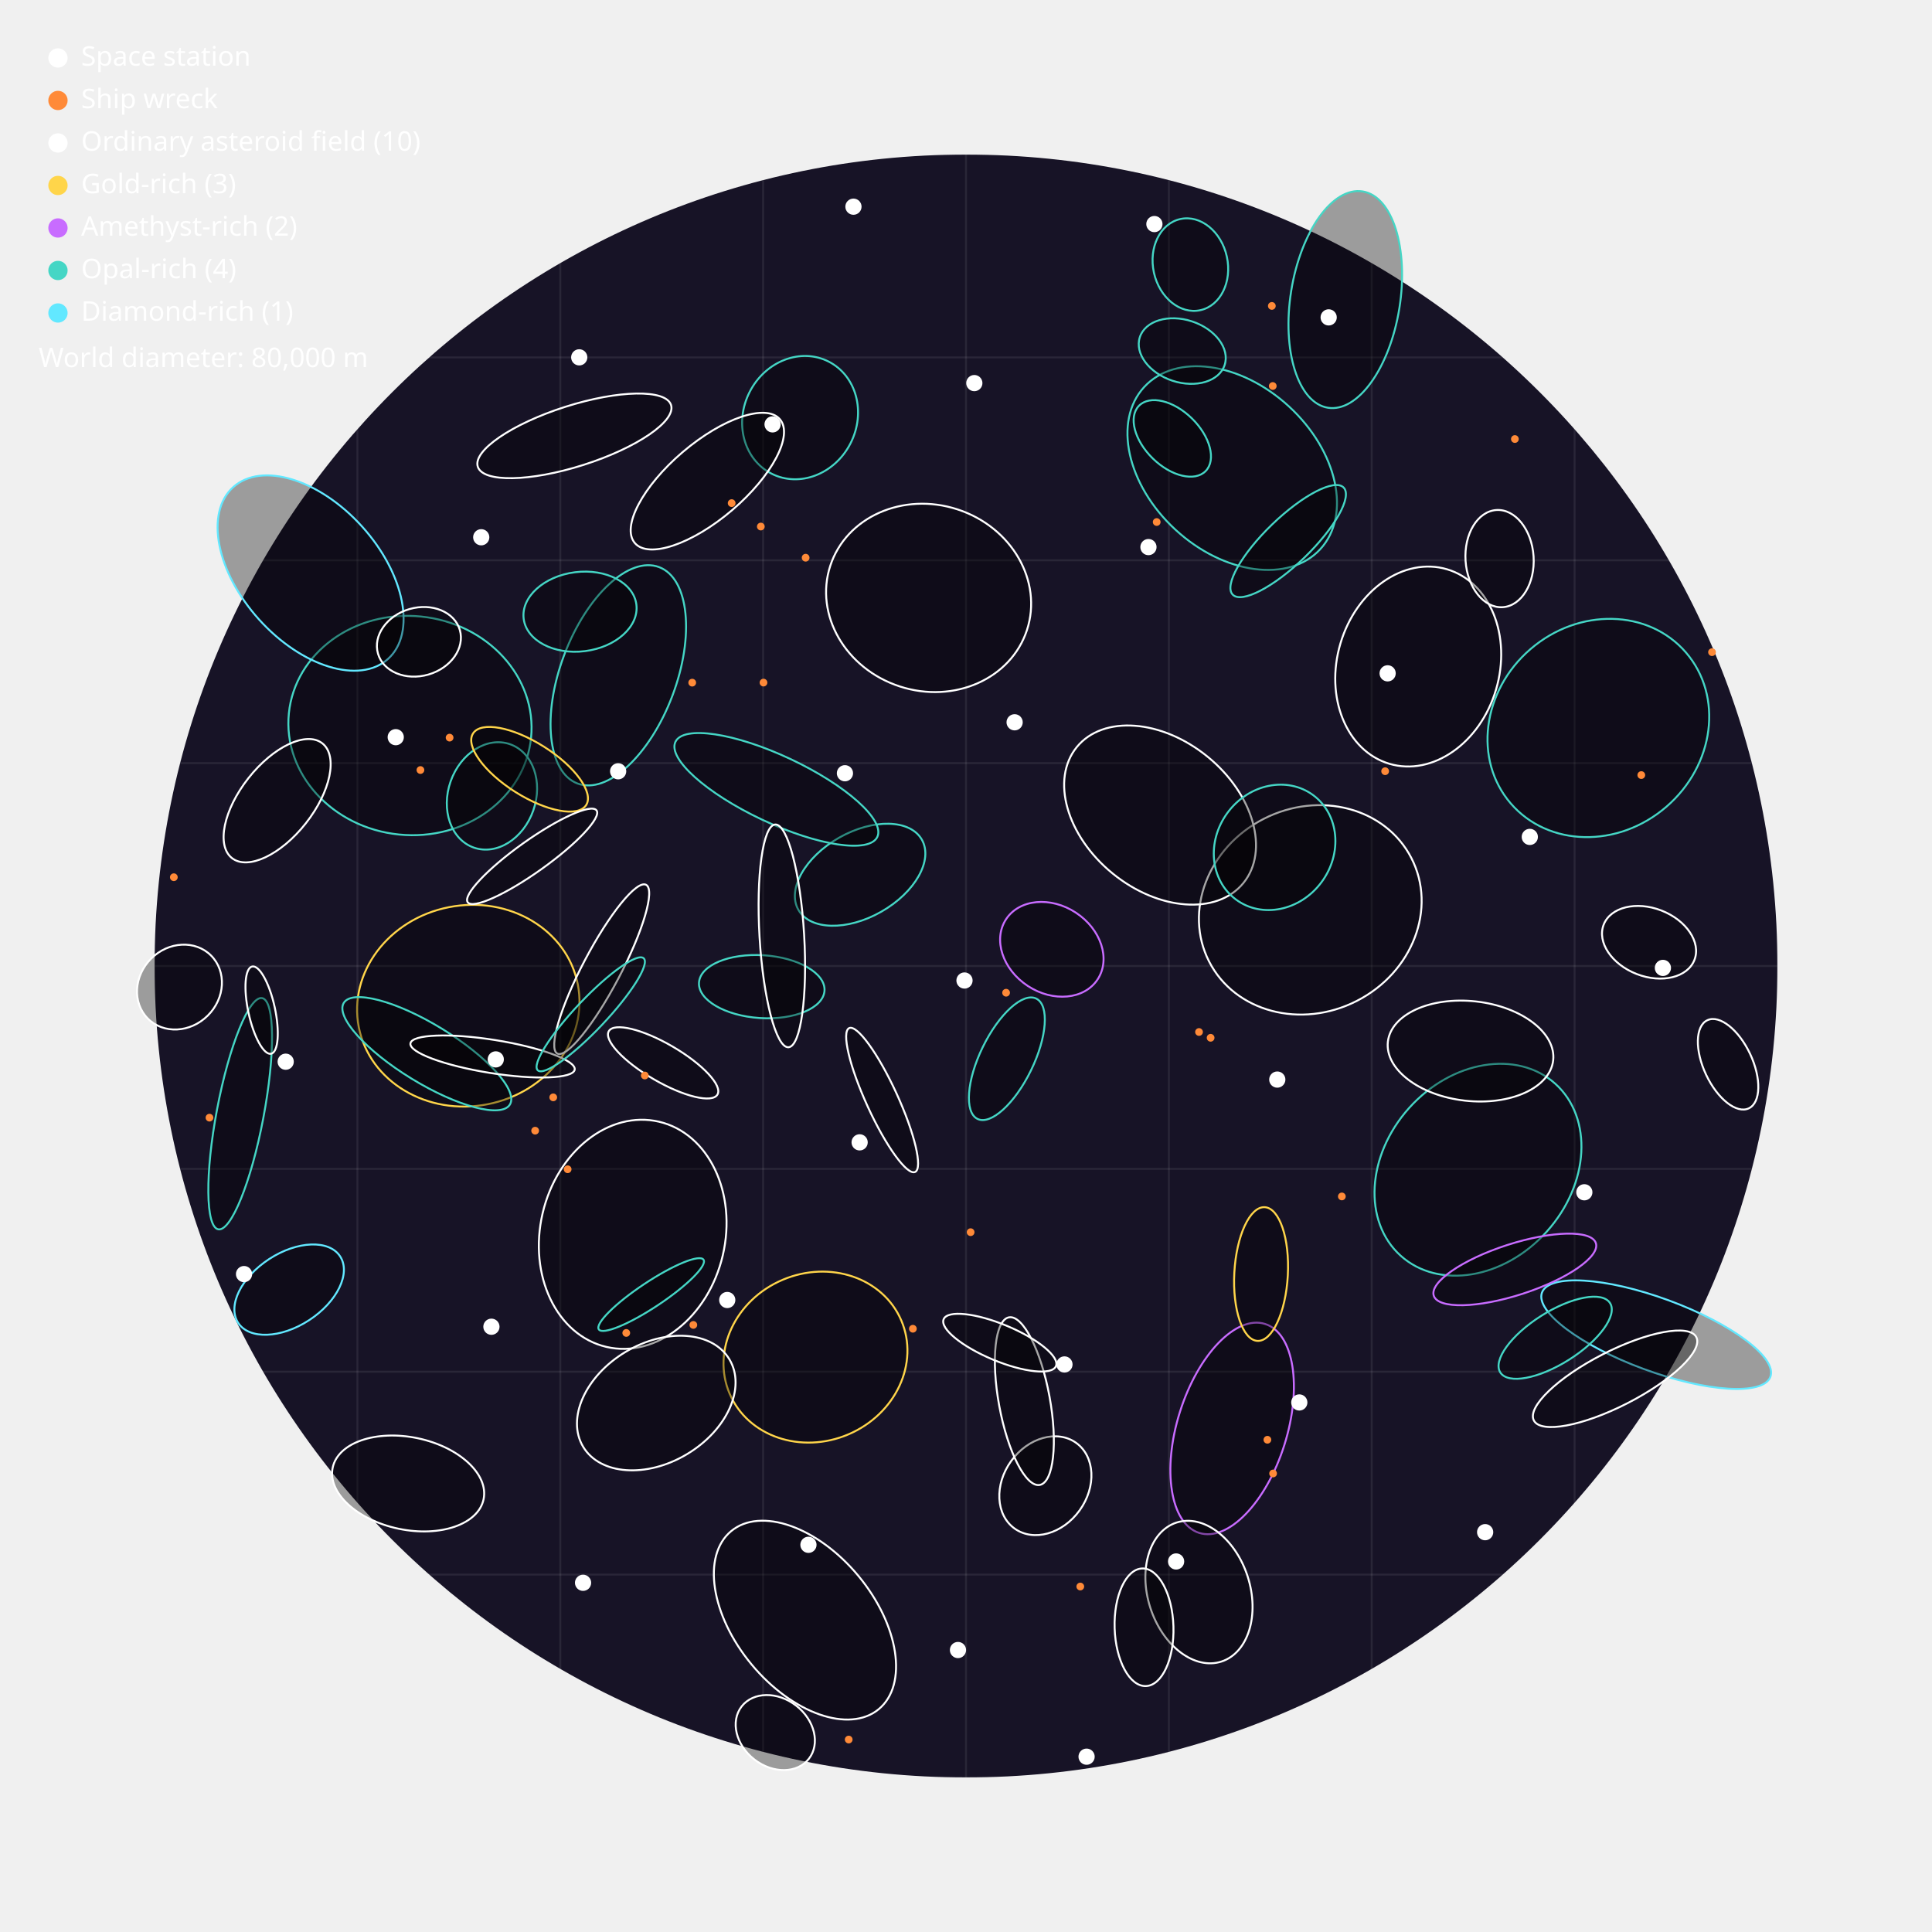
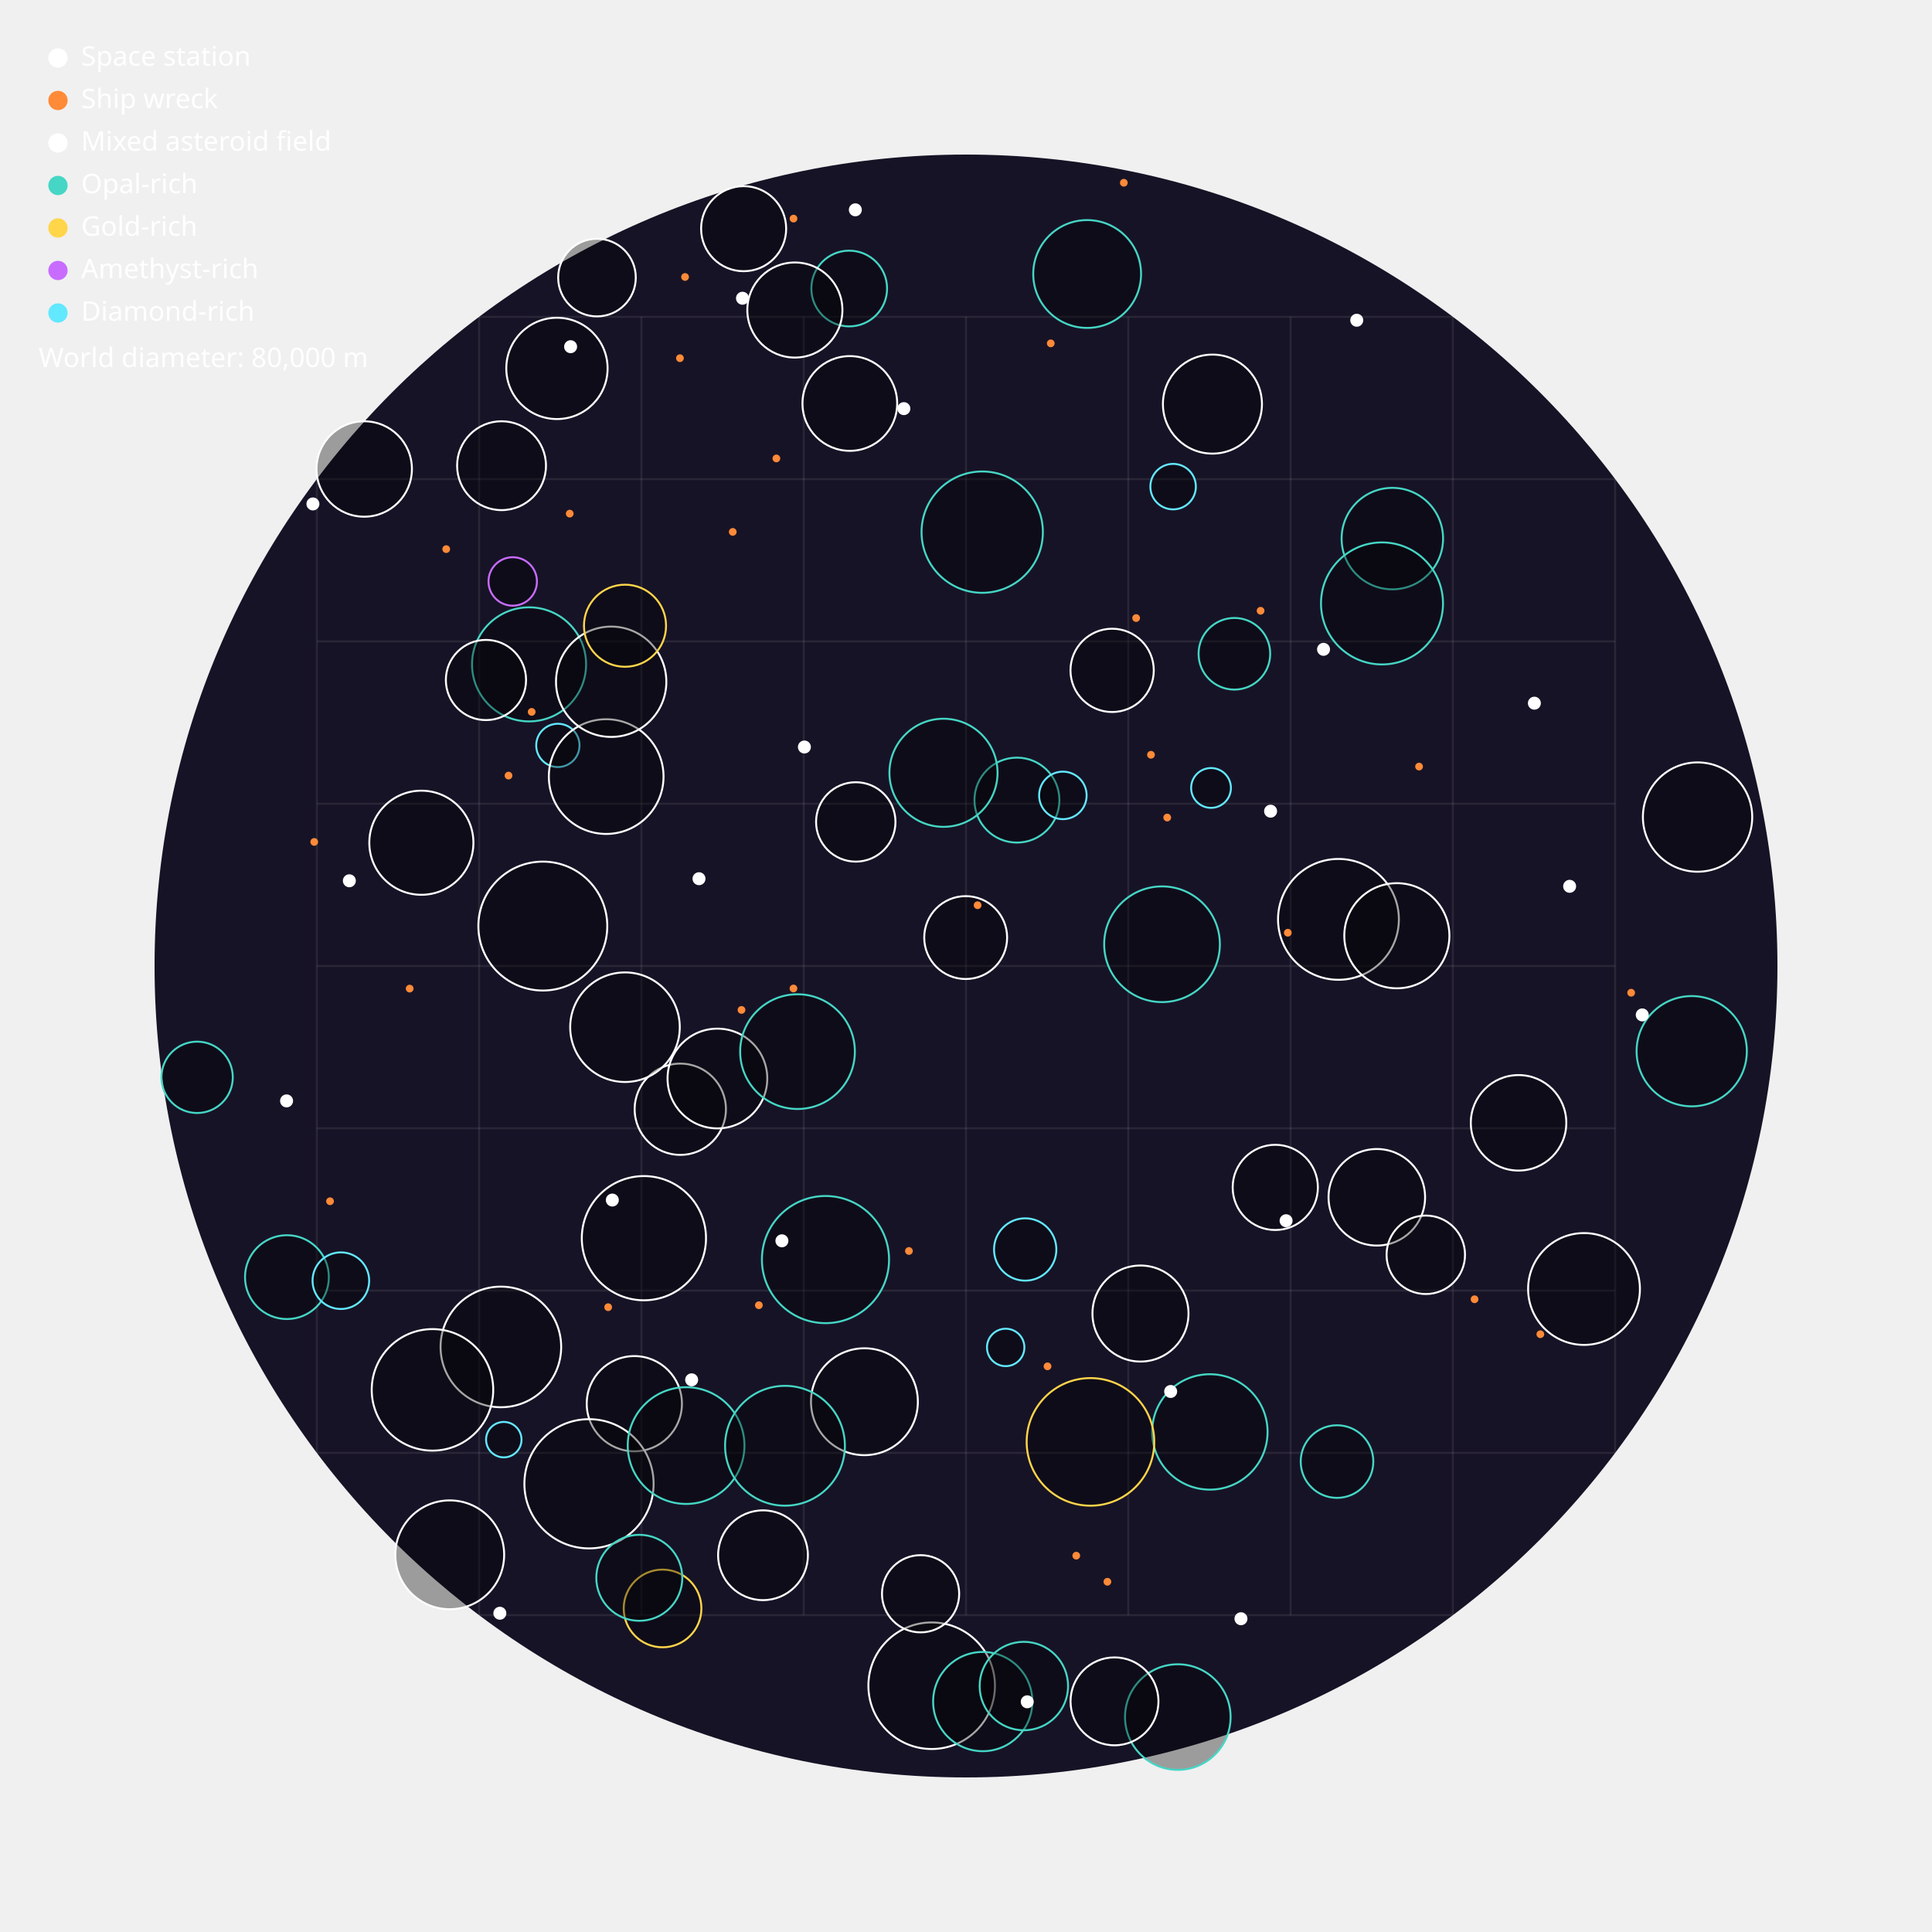
<svg xmlns="http://www.w3.org/2000/svg" viewBox="0 0 1000 1000" style="background:#100c1c;font:14px sans-serif">
  <defs>
    <clipPath id="world">
      <circle cx="500" cy="500" r="420" />
    </clipPath>
  </defs>
  <circle cx="500" cy="500" r="420" fill="#171326" />
  <g clip-path="url(#world)" stroke="#fff" stroke-opacity=".08">
-     <line x1="80" y1="80" x2="80" y2="920" />
-     <line x1="80" y1="80" x2="920" y2="80" />
-     <line x1="185" y1="80" x2="185" y2="920" />
-     <line x1="80" y1="185" x2="920" y2="185" />
-     <line x1="290" y1="80" x2="290" y2="920" />
-     <line x1="80" y1="290" x2="920" y2="290" />
-     <line x1="395" y1="80" x2="395" y2="920" />
-     <line x1="80" y1="395" x2="920" y2="395" />
-     <line x1="500" y1="80" x2="500" y2="920" />
-     <line x1="80" y1="500" x2="920" y2="500" />
-     <line x1="605" y1="80" x2="605" y2="920" />
-     <line x1="80" y1="605" x2="920" y2="605" />
-     <line x1="710" y1="80" x2="710" y2="920" />
-     <line x1="80" y1="710" x2="920" y2="710" />
-     <line x1="815" y1="80" x2="815" y2="920" />
-     <line x1="80" y1="815" x2="920" y2="815" />
-     <line x1="920" y1="80" x2="920" y2="920" />
-     <line x1="80" y1="920" x2="920" y2="920" />
+     <line x1="164" y1="164" x2="164" y2="836" />
+     <line x1="164" y1="164" x2="836" y2="164" />
+     <line x1="248" y1="164" x2="248" y2="836" />
+     <line x1="164" y1="248" x2="836" y2="248" />
+     <line x1="332" y1="164" x2="332" y2="836" />
+     <line x1="164" y1="332" x2="836" y2="332" />
+     <line x1="416" y1="164" x2="416" y2="836" />
+     <line x1="164" y1="416" x2="836" y2="416" />
+     <line x1="500" y1="164" x2="500" y2="836" />
+     <line x1="164" y1="500" x2="836" y2="500" />
+     <line x1="584" y1="164" x2="584" y2="836" />
+     <line x1="164" y1="584" x2="836" y2="584" />
+     <line x1="668" y1="164" x2="668" y2="836" />
+     <line x1="164" y1="668" x2="836" y2="668" />
+     <line x1="752" y1="164" x2="752" y2="836" />
+     <line x1="164" y1="752" x2="836" y2="752" />
+     <line x1="836" y1="164" x2="836" y2="836" />
+     <line x1="164" y1="836" x2="836" y2="836" />
  </g>
-   <ellipse cx="212.2" cy="375.527" rx="63" ry="56.7" transform="rotate(5.772175 212.1999 375.5273)" fill="black" fill-opacity=".35" stroke="#45d6c5" />
-   <ellipse cx="827.311" cy="376.806" rx="59.85" ry="53.865" transform="rotate(319.2466 827.311 376.8057)" fill="black" fill-opacity=".35" stroke="#45d6c5" />
-   <ellipse cx="678.198" cy="470.949" rx="58.8" ry="52.92" transform="rotate(152.9171 678.1982 470.9489)" fill="black" fill-opacity=".35" stroke="white" />
-   <ellipse cx="242.384" cy="520.552" rx="57.75" ry="51.975" transform="rotate(348.9301 242.3845 520.5522)" fill="black" fill-opacity=".35" stroke="#ffd54a" />
-   <ellipse cx="480.651" cy="309.477" rx="53.55" ry="48.195" transform="rotate(18.07499 480.6515 309.477)" fill="black" fill-opacity=".35" stroke="white" />
-   <ellipse cx="765.002" cy="605.455" rx="59.85" ry="47.88" transform="rotate(131.9144 765.0025 605.4554)" fill="black" fill-opacity=".35" stroke="#45d6c5" />
-   <ellipse cx="327.484" cy="638.873" rx="59.85" ry="47.88" transform="rotate(103.1633 327.4837 638.8733)" fill="black" fill-opacity=".35" stroke="white" />
-   <ellipse cx="422.088" cy="702.435" rx="48.3" ry="43.47" transform="rotate(336.9015 422.0883 702.435)" fill="black" fill-opacity=".35" stroke="#ffd54a" />
-   <ellipse cx="637.797" cy="242.282" rx="61.95" ry="43.365" transform="rotate(222.6379 637.7972 242.2818)" fill="black" fill-opacity=".35" stroke="#45d6c5" />
-   <ellipse cx="734.071" cy="345.002" rx="52.5" ry="42" transform="rotate(106.5215 734.0713 345.0016)" fill="black" fill-opacity=".35" stroke="white" />
-   <ellipse cx="600.455" cy="421.877" rx="55.65" ry="38.955" transform="rotate(39.23277 600.4553 421.8765)" fill="black" fill-opacity=".35" stroke="white" />
-   <ellipse cx="416.645" cy="838.58" rx="59.85" ry="35.91" transform="rotate(50.33429 416.6447 838.5796)" fill="black" fill-opacity=".35" stroke="white" />
-   <ellipse cx="160.764" cy="296.615" rx="59.85" ry="35.91" transform="rotate(227.9769 160.7637 296.6149)" fill="black" fill-opacity=".35" stroke="#62e8ff" />
-   <ellipse cx="339.683" cy="726.209" rx="44.1" ry="30.87" transform="rotate(149.1475 339.6833 726.209)" fill="black" fill-opacity=".35" stroke="white" />
-   <ellipse cx="659.727" cy="438.592" rx="33.6" ry="30.24" transform="rotate(126.5118 659.7267 438.5917)" fill="black" fill-opacity=".35" stroke="#45d6c5" />
-   <ellipse cx="320.039" cy="349.54" rx="59.85" ry="29.925" transform="rotate(290.6617 320.039 349.54)" fill="black" fill-opacity=".35" stroke="#45d6c5" />
-   <ellipse cx="414.126" cy="216.162" rx="32.55" ry="29.295" transform="rotate(297.0418 414.1262 216.1624)" fill="black" fill-opacity=".35" stroke="#45d6c5" />
-   <ellipse cx="696.317" cy="155.065" rx="56.7" ry="28.35" transform="rotate(279.112 696.3174 155.0647)" fill="black" fill-opacity=".35" stroke="#45d6c5" />
-   <ellipse cx="637.756" cy="739.357" rx="56.7" ry="28.35" transform="rotate(287.4971 637.7561 739.3574)" fill="black" fill-opacity=".35" stroke="#c86cff" />
-   <ellipse cx="620.584" cy="824.049" rx="37.8" ry="26.46" transform="rotate(252.0898 620.5839 824.0486)" fill="black" fill-opacity=".35" stroke="white" />
-   <ellipse cx="761.138" cy="544.026" rx="43.05" ry="25.83" transform="rotate(6.416076 761.1382 544.0262)" fill="black" fill-opacity=".35" stroke="white" />
-   <ellipse cx="211.247" cy="767.849" rx="39.9" ry="23.94" transform="rotate(191.8183 211.2474 767.8493)" fill="black" fill-opacity=".35" stroke="white" />
-   <ellipse cx="544.43" cy="491.365" rx="28.35" ry="22.68" transform="rotate(33.2809 544.4301 491.3647)" fill="black" fill-opacity=".35" stroke="#c86cff" />
-   <ellipse cx="254.635" cy="411.969" rx="28.35" ry="22.68" transform="rotate(289.3178 254.6349 411.9686)" fill="black" fill-opacity=".35" stroke="#45d6c5" />
-   <ellipse cx="445.193" cy="452.766" rx="36.75" ry="22.05" transform="rotate(150.3867 445.1932 452.7657)" fill="black" fill-opacity=".35" stroke="#45d6c5" />
-   <ellipse cx="541.085" cy="769.003" rx="27.3" ry="21.84" transform="rotate(125.7645 541.0846 769.003)" fill="black" fill-opacity=".35" stroke="white" />
-   <ellipse cx="92.894" cy="510.911" rx="23.1" ry="20.79" transform="rotate(315.1457 92.89418 510.9108)" fill="black" fill-opacity=".35" stroke="white" />
-   <ellipse cx="300.223" cy="316.606" rx="29.4" ry="20.58" transform="rotate(352.8306 300.2233 316.6062)" fill="black" fill-opacity=".35" stroke="#45d6c5" />
-   <ellipse cx="366.128" cy="249.039" rx="49.35" ry="19.74" transform="rotate(319.5445 366.1284 249.0389)" fill="black" fill-opacity=".35" stroke="white" />
-   <ellipse cx="616.136" cy="136.96" rx="24.15" ry="19.32" transform="rotate(257.6288 616.1356 136.9599)" fill="black" fill-opacity=".35" stroke="#45d6c5" />
-   <ellipse cx="857.241" cy="690.818" rx="63" ry="18.9" transform="rotate(200.2407 857.2413 690.8183)" fill="black" fill-opacity=".35" stroke="#62e8ff" />
-   <ellipse cx="143.445" cy="414.442" rx="37.8" ry="18.9" transform="rotate(308.2225 143.4451 414.4425)" fill="black" fill-opacity=".35" stroke="white" />
-   <ellipse cx="149.661" cy="667.502" rx="31.5" ry="18.9" transform="rotate(326.915 149.6613 667.502)" fill="black" fill-opacity=".35" stroke="#62e8ff" />
-   <ellipse cx="853.549" cy="487.72" rx="25.2" ry="17.64" transform="rotate(201.2151 853.5487 487.7198)" fill="black" fill-opacity=".35" stroke="white" />
-   <ellipse cx="216.826" cy="332.205" rx="22.05" ry="17.64" transform="rotate(163.8687 216.8264 332.2046)" fill="black" fill-opacity=".35" stroke="white" />
-   <ellipse cx="401.287" cy="896.778" rx="22.05" ry="17.64" transform="rotate(217.8445 401.2866 896.7782)" fill="black" fill-opacity=".35" stroke="white" />
-   <ellipse cx="776.172" cy="289.135" rx="25.2" ry="17.64" transform="rotate(86.27339 776.1724 289.1352)" fill="black" fill-opacity=".35" stroke="white" />
-   <ellipse cx="401.85" cy="408.584" rx="57.75" ry="17.325" transform="rotate(205.2015 401.8503 408.5836)" fill="black" fill-opacity=".35" stroke="#45d6c5" />
-   <ellipse cx="394.28" cy="510.69" rx="32.55" ry="16.275" transform="rotate(3.695807 394.2798 510.6897)" fill="black" fill-opacity=".35" stroke="#45d6c5" />
-   <ellipse cx="611.926" cy="181.711" rx="23.1" ry="16.17" transform="rotate(198.1959 611.9263 181.7109)" fill="black" fill-opacity=".35" stroke="#45d6c5" />
-   <ellipse cx="297.315" cy="225.597" rx="52.5" ry="15.75" transform="rotate(162.294 297.3148 225.5972)" fill="black" fill-opacity=".35" stroke="white" />
-   <ellipse cx="592.152" cy="842.268" rx="30.45" ry="15.225" transform="rotate(268.2375 592.1524 842.2682)" fill="black" fill-opacity=".35" stroke="white" />
-   <ellipse cx="220.927" cy="545.409" rx="50.4" ry="15.12" transform="rotate(211.4622 220.9269 545.4094)" fill="black" fill-opacity=".35" stroke="#45d6c5" />
-   <ellipse cx="606.786" cy="226.923" rx="24.15" ry="14.49" transform="rotate(44.37381 606.7862 226.9228)" fill="black" fill-opacity=".35" stroke="#45d6c5" />
-   <ellipse cx="835.963" cy="713.657" rx="47.25" ry="14.175" transform="rotate(332.8539 835.9634 713.6574)" fill="black" fill-opacity=".35" stroke="white" />
-   <ellipse cx="652.728" cy="659.437" rx="34.65" ry="13.86" transform="rotate(273.1113 652.7282 659.4368)" fill="black" fill-opacity=".35" stroke="#ffd54a" />
-   <ellipse cx="521.153" cy="548.009" rx="34.65" ry="13.86" transform="rotate(296.0169 521.153 548.0092)" fill="black" fill-opacity=".35" stroke="#45d6c5" />
-   <ellipse cx="274.114" cy="398.178" rx="34.65" ry="13.86" transform="rotate(212.3148 274.1141 398.1782)" fill="black" fill-opacity=".35" stroke="#ffd54a" />
-   <ellipse cx="804.952" cy="692.421" rx="33.6" ry="13.44" transform="rotate(147.7076 804.9516 692.4211)" fill="black" fill-opacity=".35" stroke="#45d6c5" />
-   <ellipse cx="784.069" cy="657.053" rx="44.1" ry="13.23" transform="rotate(342.0279 784.0693 657.0526)" fill="black" fill-opacity=".35" stroke="#c86cff" />
-   <ellipse cx="530.207" cy="725.225" rx="44.1" ry="13.23" transform="rotate(259.5844 530.2074 725.225)" fill="black" fill-opacity=".35" stroke="white" />
-   <ellipse cx="894.452" cy="550.867" rx="25.2" ry="12.6" transform="rotate(64.84463 894.4515 550.867)" fill="black" fill-opacity=".35" stroke="white" />
-   <ellipse cx="124.32" cy="576.453" rx="60.9" ry="12.18" transform="rotate(280.7374 124.3204 576.453)" fill="black" fill-opacity=".35" stroke="#45d6c5" />
-   <ellipse cx="666.753" cy="280.067" rx="39.9" ry="11.97" transform="rotate(136.0193 666.7533 280.0672)" fill="black" fill-opacity=".35" stroke="#45d6c5" />
-   <ellipse cx="404.679" cy="484.41" rx="57.75" ry="11.55" transform="rotate(86.59649 404.6794 484.4102)" fill="black" fill-opacity=".35" stroke="white" />
-   <ellipse cx="311.441" cy="501.65" rx="49.35" ry="9.87" transform="rotate(117.7401 311.4405 501.65)" fill="black" fill-opacity=".35" stroke="white" />
-   <ellipse cx="343.236" cy="550.137" rx="32.55" ry="9.765" transform="rotate(30.24957 343.2362 550.1368)" fill="black" fill-opacity=".35" stroke="white" />
-   <ellipse cx="517.496" cy="694.97" rx="31.5" ry="9.45" transform="rotate(202.6696 517.4962 694.9704)" fill="black" fill-opacity=".35" stroke="white" />
-   <ellipse cx="254.953" cy="546.838" rx="43.05" ry="8.61" transform="rotate(189.0669 254.9532 546.838)" fill="black" fill-opacity=".35" stroke="white" />
-   <ellipse cx="275.434" cy="443.245" rx="40.95" ry="8.19" transform="rotate(144.5093 275.4338 443.2446)" fill="black" fill-opacity=".35" stroke="white" />
-   <ellipse cx="456.588" cy="569.377" rx="40.95" ry="8.19" transform="rotate(245.3843 456.5878 569.3769)" fill="black" fill-opacity=".35" stroke="white" />
-   <ellipse cx="305.766" cy="525.01" rx="39.9" ry="7.98" transform="rotate(133.424 305.7657 525.0101)" fill="black" fill-opacity=".35" stroke="#45d6c5" />
-   <ellipse cx="135.419" cy="522.839" rx="23.1" ry="6.93" transform="rotate(257.7402 135.4189 522.8392)" fill="black" fill-opacity=".35" stroke="white" />
-   <ellipse cx="337.041" cy="670.061" rx="32.55" ry="6.51" transform="rotate(146.3744 337.041 670.0611)" fill="black" fill-opacity=".35" stroke="#45d6c5" />
-   <circle cx="499.222" cy="507.51" r="4.2" fill="white" />
-   <circle cx="672.515" cy="725.908" r="4.2" fill="white" />
-   <circle cx="249.088" cy="278.086" r="4.2" fill="white" />
-   <circle cx="319.951" cy="399.214" r="4.2" fill="white" />
-   <circle cx="718.238" cy="348.519" r="4.2" fill="white" />
-   <circle cx="299.812" cy="184.962" r="4.2" fill="white" />
-   <circle cx="594.439" cy="283.171" r="4.2" fill="white" />
-   <circle cx="597.512" cy="115.978" r="4.2" fill="white" />
-   <circle cx="256.606" cy="548.339" r="4.2" fill="white" />
-   <circle cx="504.308" cy="198.29" r="4.2" fill="white" />
-   <circle cx="376.421" cy="672.882" r="4.2" fill="white" />
-   <circle cx="301.791" cy="819.249" r="4.2" fill="white" />
-   <circle cx="147.876" cy="549.534" r="4.2" fill="white" />
-   <circle cx="791.821" cy="433.184" r="4.2" fill="white" />
-   <circle cx="860.716" cy="500.985" r="4.2" fill="white" />
-   <circle cx="562.416" cy="909.255" r="4.2" fill="white" />
-   <circle cx="495.847" cy="854.049" r="4.2" fill="white" />
-   <circle cx="525.168" cy="373.854" r="4.2" fill="white" />
-   <circle cx="608.751" cy="808.213" r="4.2" fill="white" />
-   <circle cx="550.962" cy="706.238" r="4.2" fill="white" />
-   <circle cx="820.04" cy="617.122" r="4.2" fill="white" />
-   <circle cx="441.744" cy="106.977" r="4.2" fill="white" />
-   <circle cx="399.88" cy="219.656" r="4.2" fill="white" />
-   <circle cx="687.718" cy="164.277" r="4.2" fill="white" />
-   <circle cx="437.338" cy="400.228" r="4.2" fill="white" />
-   <circle cx="661.12" cy="558.786" r="4.2" fill="white" />
-   <circle cx="444.948" cy="591.276" r="4.2" fill="white" />
-   <circle cx="418.451" cy="799.59" r="4.2" fill="white" />
-   <circle cx="254.359" cy="686.711" r="4.2" fill="white" />
-   <circle cx="204.832" cy="381.56" r="4.2" fill="white" />
-   <circle cx="126.313" cy="659.466" r="4.2" fill="white" />
-   <circle cx="768.708" cy="793.051" r="4.2" fill="white" />
-   <circle cx="502.394" cy="637.775" r="2" fill="#ff8a38" />
-   <circle cx="276.994" cy="585.239" r="2" fill="#ff8a38" />
-   <circle cx="416.998" cy="288.667" r="2" fill="#ff8a38" />
-   <circle cx="358.87" cy="685.776" r="2" fill="#ff8a38" />
-   <circle cx="886.14" cy="337.561" r="2" fill="#ff8a38" />
-   <circle cx="694.538" cy="619.274" r="2" fill="#ff8a38" />
-   <circle cx="626.614" cy="537.16" r="2" fill="#ff8a38" />
-   <circle cx="849.537" cy="401.181" r="2" fill="#ff8a38" />
-   <circle cx="333.749" cy="556.676" r="2" fill="#ff8a38" />
-   <circle cx="559.156" cy="821.187" r="2" fill="#ff8a38" />
-   <circle cx="358.289" cy="353.34" r="2" fill="#ff8a38" />
-   <circle cx="395.182" cy="353.31" r="2" fill="#ff8a38" />
-   <circle cx="658.305" cy="158.347" r="2" fill="#ff8a38" />
-   <circle cx="658.953" cy="762.666" r="2" fill="#ff8a38" />
-   <circle cx="89.979" cy="454.05" r="2" fill="#ff8a38" />
-   <circle cx="393.802" cy="272.54" r="2" fill="#ff8a38" />
-   <circle cx="286.356" cy="567.987" r="2" fill="#ff8a38" />
-   <circle cx="520.754" cy="513.832" r="2" fill="#ff8a38" />
-   <circle cx="598.709" cy="270.198" r="2" fill="#ff8a38" />
-   <circle cx="293.814" cy="605.211" r="2" fill="#ff8a38" />
-   <circle cx="217.614" cy="398.566" r="2" fill="#ff8a38" />
-   <circle cx="716.951" cy="399.174" r="2" fill="#ff8a38" />
-   <circle cx="620.609" cy="534.16" r="2" fill="#ff8a38" />
-   <circle cx="658.778" cy="199.796" r="2" fill="#ff8a38" />
-   <circle cx="784.102" cy="227.243" r="2" fill="#ff8a38" />
-   <circle cx="439.288" cy="900.391" r="2" fill="#ff8a38" />
-   <circle cx="232.714" cy="381.796" r="2" fill="#ff8a38" />
-   <circle cx="378.712" cy="260.413" r="2" fill="#ff8a38" />
-   <circle cx="324.154" cy="689.925" r="2" fill="#ff8a38" />
-   <circle cx="108.428" cy="578.5" r="2" fill="#ff8a38" />
-   <circle cx="656.003" cy="745.22" r="2" fill="#ff8a38" />
-   <circle cx="472.504" cy="687.756" r="2" fill="#ff8a38" />
+   <circle cx="526.365" cy="414.137" r="21.984" fill="black" fill-opacity=".35" stroke="#45d6c5" />
+   <circle cx="819.883" cy="667.178" r="28.935" fill="black" fill-opacity=".35" stroke="white" />
+   <circle cx="638.917" cy="338.397" r="18.539" fill="black" fill-opacity=".35" stroke="#45d6c5" />
+   <circle cx="720.675" cy="278.776" r="26.26" fill="black" fill-opacity=".35" stroke="#45d6c5" />
+   <circle cx="520.543" cy="697.427" r="9.684" fill="black" fill-opacity=".35" stroke="#62e8ff" />
+   <circle cx="712.639" cy="619.714" r="24.982" fill="black" fill-opacity=".35" stroke="white" />
+   <circle cx="259.596" cy="241.038" r="22.998" fill="black" fill-opacity=".35" stroke="white" />
+   <circle cx="259.251" cy="697.173" r="31.213" fill="black" fill-opacity=".35" stroke="white" />
+   <circle cx="288.274" cy="190.682" r="26.217" fill="black" fill-opacity=".35" stroke="white" />
+   <circle cx="692.783" cy="475.866" r="31.271" fill="black" fill-opacity=".35" stroke="white" />
+   <circle cx="328.331" cy="726.55" r="24.637" fill="black" fill-opacity=".35" stroke="white" />
+   <circle cx="352.119" cy="574.141" r="23.618" fill="black" fill-opacity=".35" stroke="white" />
+   <circle cx="660.082" cy="614.6" r="22.05" fill="black" fill-opacity=".35" stroke="white" />
+   <circle cx="692.034" cy="756.504" r="18.789" fill="black" fill-opacity=".35" stroke="#45d6c5" />
+   <circle cx="439.864" cy="208.836" r="24.511" fill="black" fill-opacity=".35" stroke="white" />
+   <circle cx="482.235" cy="872.527" r="32.755" fill="black" fill-opacity=".35" stroke="white" />
+   <circle cx="288.755" cy="385.823" r="11.205" fill="black" fill-opacity=".35" stroke="#62e8ff" />
+   <circle cx="550.143" cy="411.702" r="12.295" fill="black" fill-opacity=".35" stroke="#62e8ff" />
+   <circle cx="499.833" cy="485.288" r="21.451" fill="black" fill-opacity=".35" stroke="white" />
+   <circle cx="488.347" cy="399.993" r="27.979" fill="black" fill-opacity=".35" stroke="#45d6c5" />
+   <circle cx="878.655" cy="422.905" r="28.291" fill="black" fill-opacity=".35" stroke="white" />
+   <circle cx="562.709" cy="141.819" r="27.904" fill="black" fill-opacity=".35" stroke="#45d6c5" />
+   <circle cx="273.843" cy="343.873" r="29.521" fill="black" fill-opacity=".35" stroke="#45d6c5" />
+   <circle cx="342.939" cy="832.526" r="20.105" fill="black" fill-opacity=".35" stroke="#ffd54a" />
+   <circle cx="530.641" cy="646.728" r="16.128" fill="black" fill-opacity=".35" stroke="#62e8ff" />
+   <circle cx="265.386" cy="300.96" r="12.537" fill="black" fill-opacity=".35" stroke="#c86cff" />
+   <circle cx="427.273" cy="651.954" r="32.904" fill="black" fill-opacity=".35" stroke="#45d6c5" />
+   <circle cx="333.286" cy="640.882" r="32.145" fill="black" fill-opacity=".35" stroke="white" />
+   <circle cx="394.929" cy="804.99" r="23.236" fill="black" fill-opacity=".35" stroke="white" />
+   <circle cx="280.965" cy="479.332" r="33.361" fill="black" fill-opacity=".35" stroke="white" />
+   <circle cx="715.322" cy="312.332" r="31.577" fill="black" fill-opacity=".35" stroke="#45d6c5" />
+   <circle cx="313.76" cy="401.957" r="29.684" fill="black" fill-opacity=".35" stroke="white" />
+   <circle cx="148.517" cy="661.038" r="21.699" fill="black" fill-opacity=".35" stroke="#45d6c5" />
+   <circle cx="626.219" cy="741.164" r="29.871" fill="black" fill-opacity=".35" stroke="#45d6c5" />
+   <circle cx="371.332" cy="558.239" r="25.809" fill="black" fill-opacity=".35" stroke="white" />
+   <circle cx="786.002" cy="581.17" r="24.714" fill="black" fill-opacity=".35" stroke="white" />
+   <circle cx="232.789" cy="804.761" r="28.163" fill="black" fill-opacity=".35" stroke="white" />
+   <circle cx="607.202" cy="251.878" r="11.774" fill="black" fill-opacity=".35" stroke="#62e8ff" />
+   <circle cx="316.345" cy="352.876" r="28.554" fill="black" fill-opacity=".35" stroke="white" />
+   <circle cx="723.009" cy="484.337" r="27.204" fill="black" fill-opacity=".35" stroke="white" />
+   <circle cx="323.508" cy="323.876" r="21.242" fill="black" fill-opacity=".35" stroke="#ffd54a" />
+   <circle cx="223.849" cy="719.392" r="31.447" fill="black" fill-opacity=".35" stroke="white" />
+   <circle cx="188.512" cy="242.748" r="24.691" fill="black" fill-opacity=".35" stroke="white" />
+   <circle cx="442.948" cy="425.427" r="20.545" fill="black" fill-opacity=".35" stroke="white" />
+   <circle cx="439.55" cy="149.339" r="19.598" fill="black" fill-opacity=".35" stroke="#45d6c5" />
+   <circle cx="508.395" cy="275.433" r="31.399" fill="black" fill-opacity=".35" stroke="#45d6c5" />
+   <circle cx="304.868" cy="768.002" r="33.443" fill="black" fill-opacity=".35" stroke="white" />
+   <circle cx="330.903" cy="816.672" r="22.252" fill="black" fill-opacity=".35" stroke="#45d6c5" />
+   <circle cx="384.904" cy="118.365" r="22.014" fill="black" fill-opacity=".35" stroke="white" />
+   <circle cx="508.669" cy="880.734" r="25.681" fill="black" fill-opacity=".35" stroke="#45d6c5" />
+   <circle cx="627.557" cy="209.16" r="25.626" fill="black" fill-opacity=".35" stroke="white" />
+   <circle cx="411.423" cy="160.464" r="24.608" fill="black" fill-opacity=".35" stroke="white" />
+   <circle cx="412.793" cy="544.321" r="29.686" fill="black" fill-opacity=".35" stroke="#45d6c5" />
+   <circle cx="609.635" cy="888.752" r="27.325" fill="black" fill-opacity=".35" stroke="#45d6c5" />
+   <circle cx="576.862" cy="880.614" r="22.748" fill="black" fill-opacity=".35" stroke="white" />
+   <circle cx="447.424" cy="725.527" r="27.662" fill="black" fill-opacity=".35" stroke="white" />
+   <circle cx="102.026" cy="557.616" r="18.463" fill="black" fill-opacity=".35" stroke="#45d6c5" />
+   <circle cx="355.124" cy="748.226" r="30.207" fill="black" fill-opacity=".35" stroke="#45d6c5" />
+   <circle cx="323.495" cy="531.678" r="28.357" fill="black" fill-opacity=".35" stroke="white" />
+   <circle cx="875.631" cy="544.101" r="28.53" fill="black" fill-opacity=".35" stroke="#45d6c5" />
+   <circle cx="590.308" cy="679.883" r="24.855" fill="black" fill-opacity=".35" stroke="white" />
+   <circle cx="176.429" cy="662.878" r="14.652" fill="black" fill-opacity=".35" stroke="#62e8ff" />
+   <circle cx="529.943" cy="872.691" r="22.882" fill="black" fill-opacity=".35" stroke="#45d6c5" />
+   <circle cx="308.996" cy="143.674" r="20.088" fill="black" fill-opacity=".35" stroke="white" />
+   <circle cx="406.311" cy="748.322" r="31.013" fill="black" fill-opacity=".35" stroke="#45d6c5" />
+   <circle cx="737.99" cy="649.477" r="20.303" fill="black" fill-opacity=".35" stroke="white" />
+   <circle cx="626.823" cy="407.838" r="10.298" fill="black" fill-opacity=".35" stroke="#62e8ff" />
+   <circle cx="218.097" cy="436.196" r="26.941" fill="black" fill-opacity=".35" stroke="white" />
+   <circle cx="476.491" cy="824.931" r="19.982" fill="black" fill-opacity=".35" stroke="white" />
+   <circle cx="601.462" cy="488.742" r="29.942" fill="black" fill-opacity=".35" stroke="#45d6c5" />
+   <circle cx="564.425" cy="746.321" r="33.022" fill="black" fill-opacity=".35" stroke="#ffd54a" />
+   <circle cx="251.534" cy="351.966" r="20.757" fill="black" fill-opacity=".35" stroke="white" />
+   <circle cx="575.638" cy="346.98" r="21.555" fill="black" fill-opacity=".35" stroke="white" />
+   <circle cx="260.764" cy="745.16" r="9.166" fill="black" fill-opacity=".35" stroke="#62e8ff" />
+   <circle cx="180.824" cy="455.888" r="3.36" fill="white" />
+   <circle cx="442.723" cy="108.603" r="3.36" fill="white" />
+   <circle cx="357.995" cy="714.198" r="3.36" fill="white" />
+   <circle cx="685.062" cy="336.096" r="3.36" fill="white" />
+   <circle cx="794.191" cy="363.969" r="3.36" fill="white" />
+   <circle cx="384.308" cy="154.367" r="3.36" fill="white" />
+   <circle cx="161.963" cy="260.838" r="3.36" fill="white" />
+   <circle cx="605.932" cy="720.228" r="3.36" fill="white" />
+   <circle cx="316.937" cy="621.144" r="3.36" fill="white" />
+   <circle cx="642.322" cy="837.855" r="3.36" fill="white" />
+   <circle cx="657.652" cy="419.866" r="3.36" fill="white" />
+   <circle cx="812.439" cy="458.751" r="3.36" fill="white" />
+   <circle cx="148.33" cy="569.823" r="3.36" fill="white" />
+   <circle cx="258.72" cy="835.008" r="3.36" fill="white" />
+   <circle cx="665.67" cy="631.848" r="3.36" fill="white" />
+   <circle cx="702.252" cy="165.761" r="3.36" fill="white" />
+   <circle cx="416.356" cy="386.653" r="3.36" fill="white" />
+   <circle cx="361.806" cy="454.818" r="3.36" fill="white" />
+   <circle cx="531.696" cy="880.848" r="3.36" fill="white" />
+   <circle cx="850.027" cy="525.317" r="3.36" fill="white" />
+   <circle cx="295.341" cy="179.451" r="3.36" fill="white" />
+   <circle cx="404.717" cy="642.24" r="3.36" fill="white" />
+   <circle cx="467.845" cy="211.502" r="3.36" fill="white" />
+   <circle cx="263.213" cy="401.452" r="2" fill="#ff8a38" />
+   <circle cx="212.045" cy="511.702" r="2" fill="#ff8a38" />
+   <circle cx="506.004" cy="468.54" r="2" fill="#ff8a38" />
+   <circle cx="588.064" cy="319.902" r="2" fill="#ff8a38" />
+   <circle cx="797.289" cy="690.588" r="2" fill="#ff8a38" />
+   <circle cx="401.853" cy="237.288" r="2" fill="#ff8a38" />
+   <circle cx="294.892" cy="265.851" r="2" fill="#ff8a38" />
+   <circle cx="542.2" cy="707.211" r="2" fill="#ff8a38" />
+   <circle cx="543.868" cy="177.722" r="2" fill="#ff8a38" />
+   <circle cx="392.788" cy="675.581" r="2" fill="#ff8a38" />
+   <circle cx="666.559" cy="482.772" r="2" fill="#ff8a38" />
+   <circle cx="410.698" cy="511.636" r="2" fill="#ff8a38" />
+   <circle cx="557.074" cy="805.216" r="2" fill="#ff8a38" />
+   <circle cx="573.189" cy="818.715" r="2" fill="#ff8a38" />
+   <circle cx="652.479" cy="316.136" r="2" fill="#ff8a38" />
+   <circle cx="410.727" cy="113.142" r="2" fill="#ff8a38" />
+   <circle cx="170.824" cy="621.759" r="2" fill="#ff8a38" />
+   <circle cx="383.797" cy="522.736" r="2" fill="#ff8a38" />
+   <circle cx="604.156" cy="423.164" r="2" fill="#ff8a38" />
+   <circle cx="162.646" cy="435.781" r="2" fill="#ff8a38" />
+   <circle cx="844.285" cy="513.84" r="2" fill="#ff8a38" />
+   <circle cx="275.2" cy="368.477" r="2" fill="#ff8a38" />
+   <circle cx="354.584" cy="143.364" r="2" fill="#ff8a38" />
+   <circle cx="763.236" cy="672.497" r="2" fill="#ff8a38" />
+   <circle cx="595.746" cy="390.674" r="2" fill="#ff8a38" />
+   <circle cx="314.787" cy="676.604" r="2" fill="#ff8a38" />
+   <circle cx="379.274" cy="275.315" r="2" fill="#ff8a38" />
+   <circle cx="470.461" cy="647.506" r="2" fill="#ff8a38" />
+   <circle cx="230.962" cy="284.227" r="2" fill="#ff8a38" />
+   <circle cx="581.697" cy="94.595" r="2" fill="#ff8a38" />
+   <circle cx="351.928" cy="185.395" r="2" fill="#ff8a38" />
+   <circle cx="734.509" cy="396.774" r="2" fill="#ff8a38" />
  <g fill="white">
    <circle cx="30" cy="30" r="5" fill="white" />
    <text x="42" y="34">Space station</text>
    <circle cx="30" cy="52" r="5" fill="#ff8a38" />
    <text x="42" y="56">Ship wreck</text>
    <circle cx="30" cy="74" r="5" fill="white" />
-     <text x="42" y="78">Ordinary asteroid field (10)</text>
-     <circle cx="30" cy="96" r="5" fill="#ffd54a" />
-     <text x="42" y="100">Gold-rich (3)</text>
-     <circle cx="30" cy="118" r="5" fill="#c86cff" />
-     <text x="42" y="122">Amethyst-rich (2)</text>
-     <circle cx="30" cy="140" r="5" fill="#45d6c5" />
-     <text x="42" y="144">Opal-rich (4)</text>
+     <text x="42" y="78">Mixed asteroid field</text>
+     <circle cx="30" cy="96" r="5" fill="#45d6c5" />
+     <text x="42" y="100">Opal-rich</text>
+     <circle cx="30" cy="118" r="5" fill="#ffd54a" />
+     <text x="42" y="122">Gold-rich</text>
+     <circle cx="30" cy="140" r="5" fill="#c86cff" />
+     <text x="42" y="144">Amethyst-rich</text>
    <circle cx="30" cy="162" r="5" fill="#62e8ff" />
-     <text x="42" y="166">Diamond-rich (1)</text>
+     <text x="42" y="166">Diamond-rich</text>
    <text x="20" y="190">World diameter: 80,000 m</text>
  </g>
</svg>
